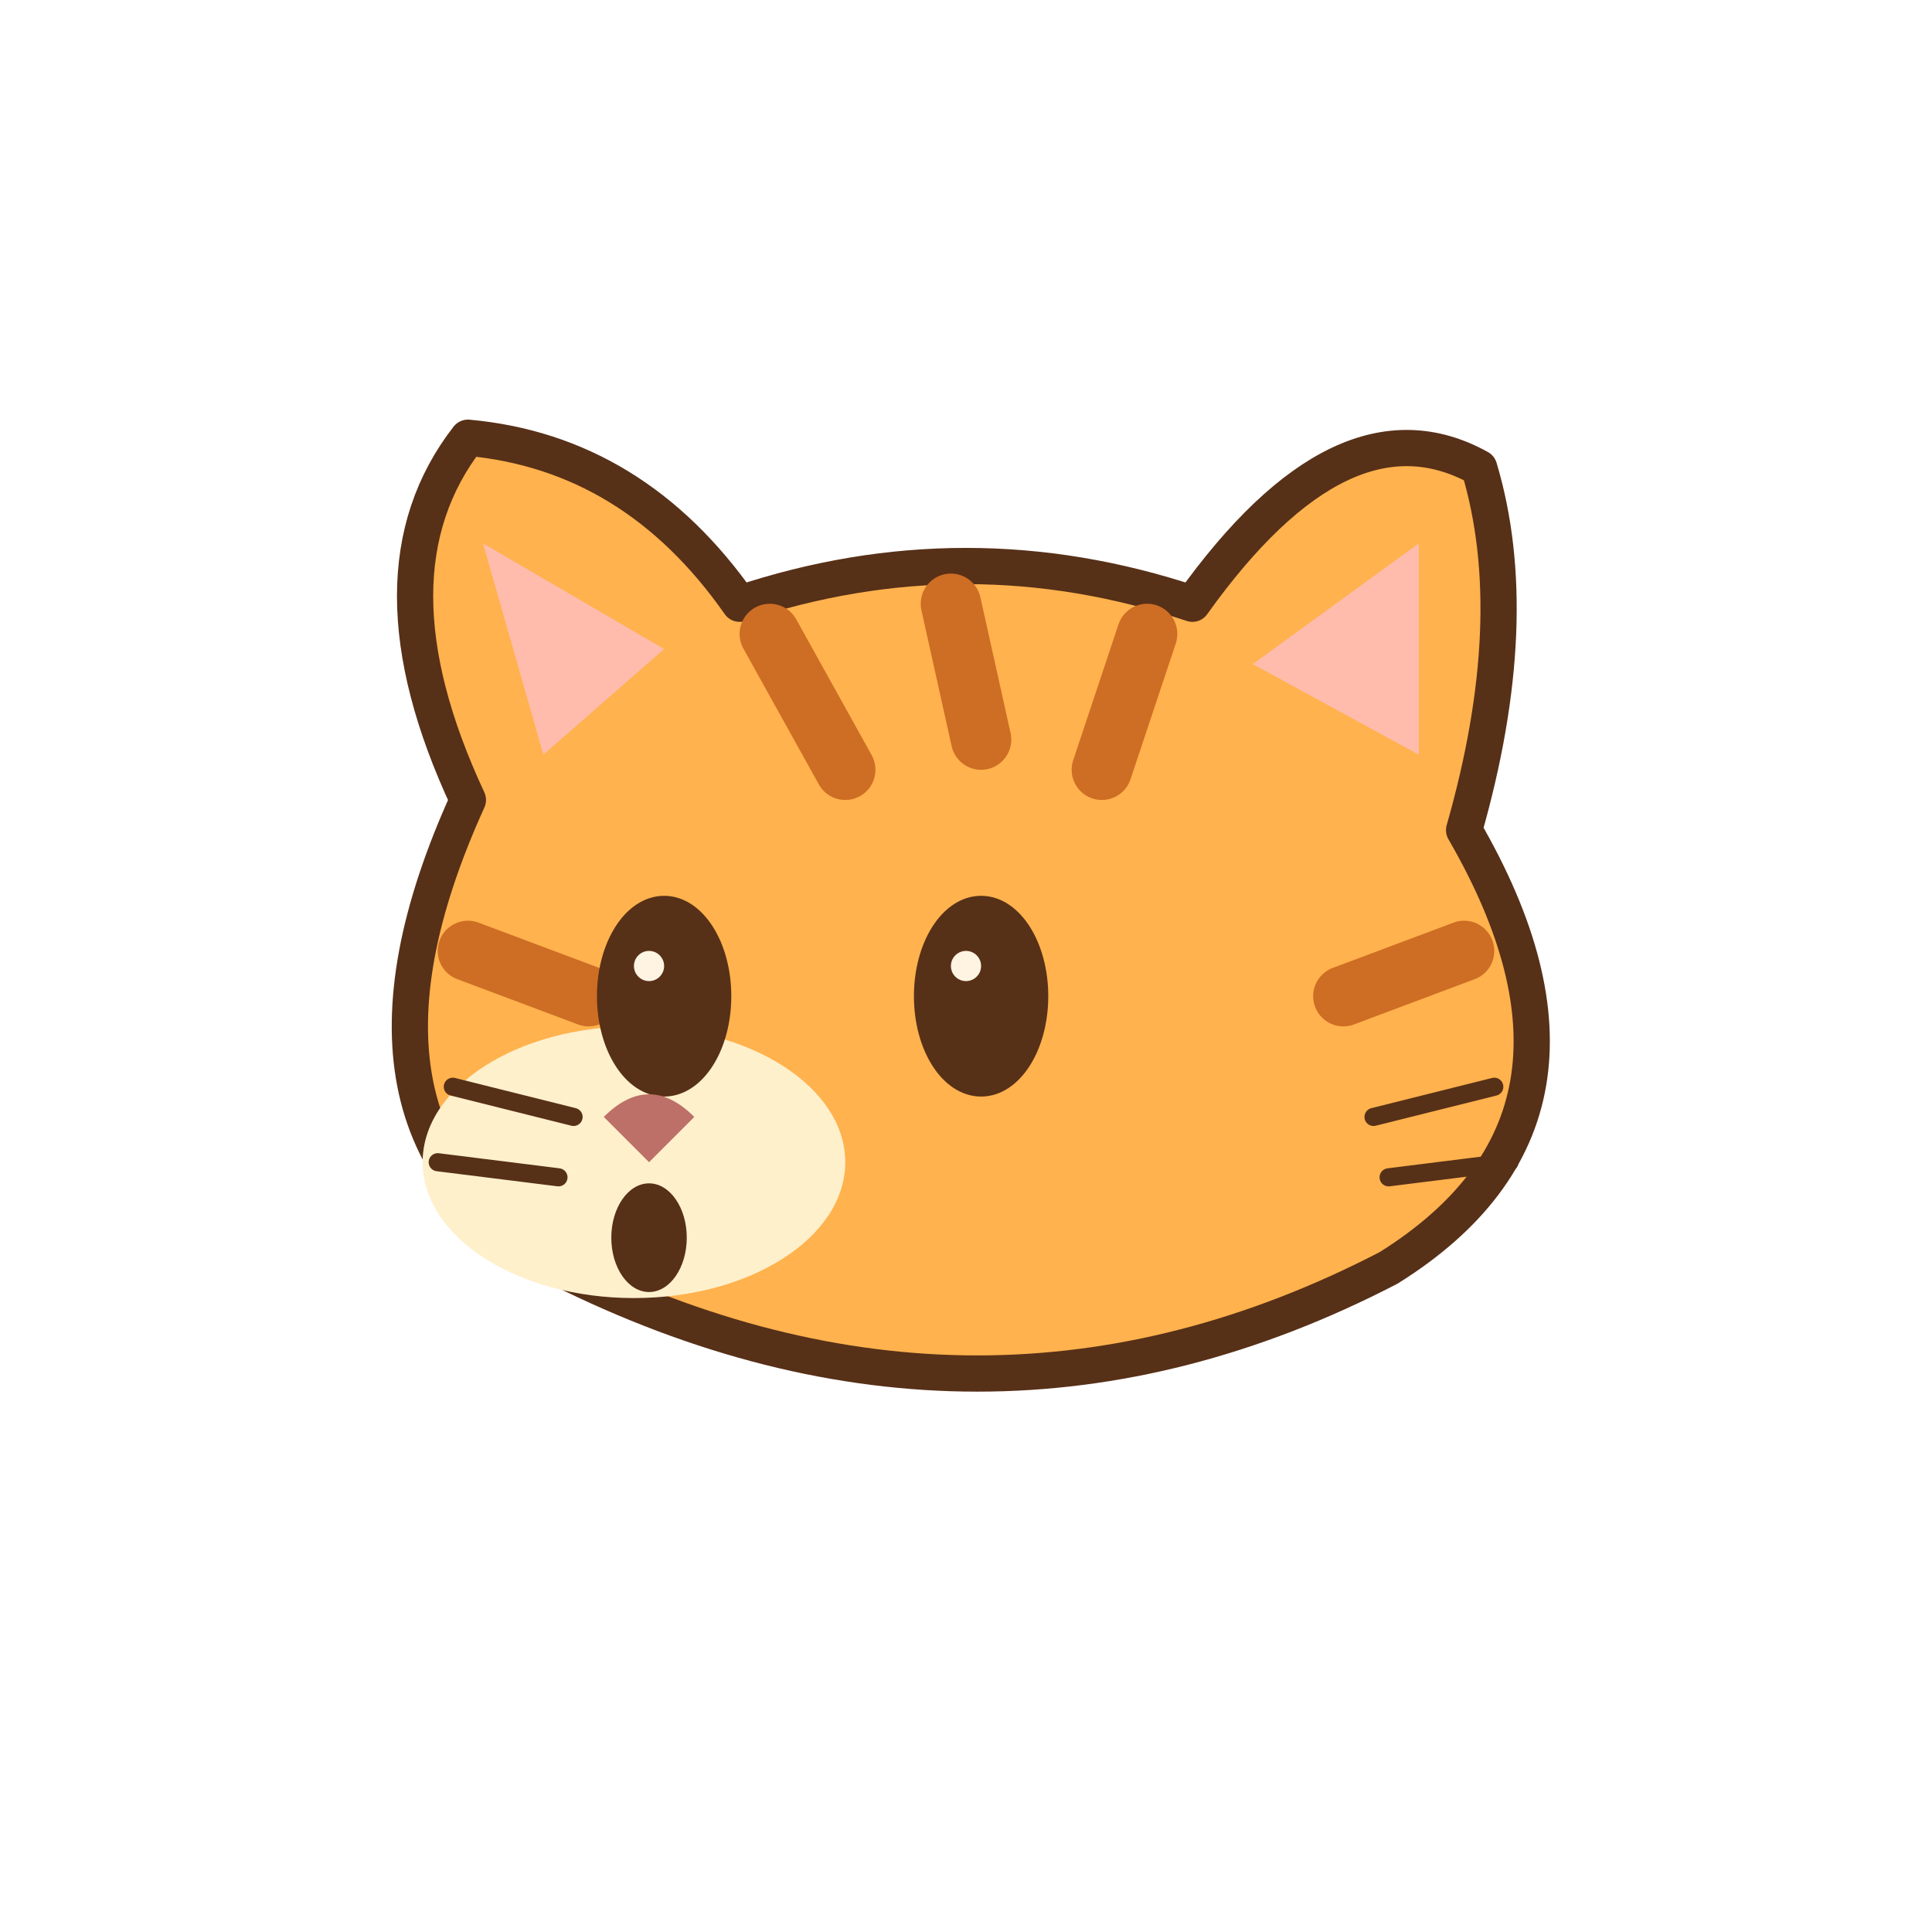
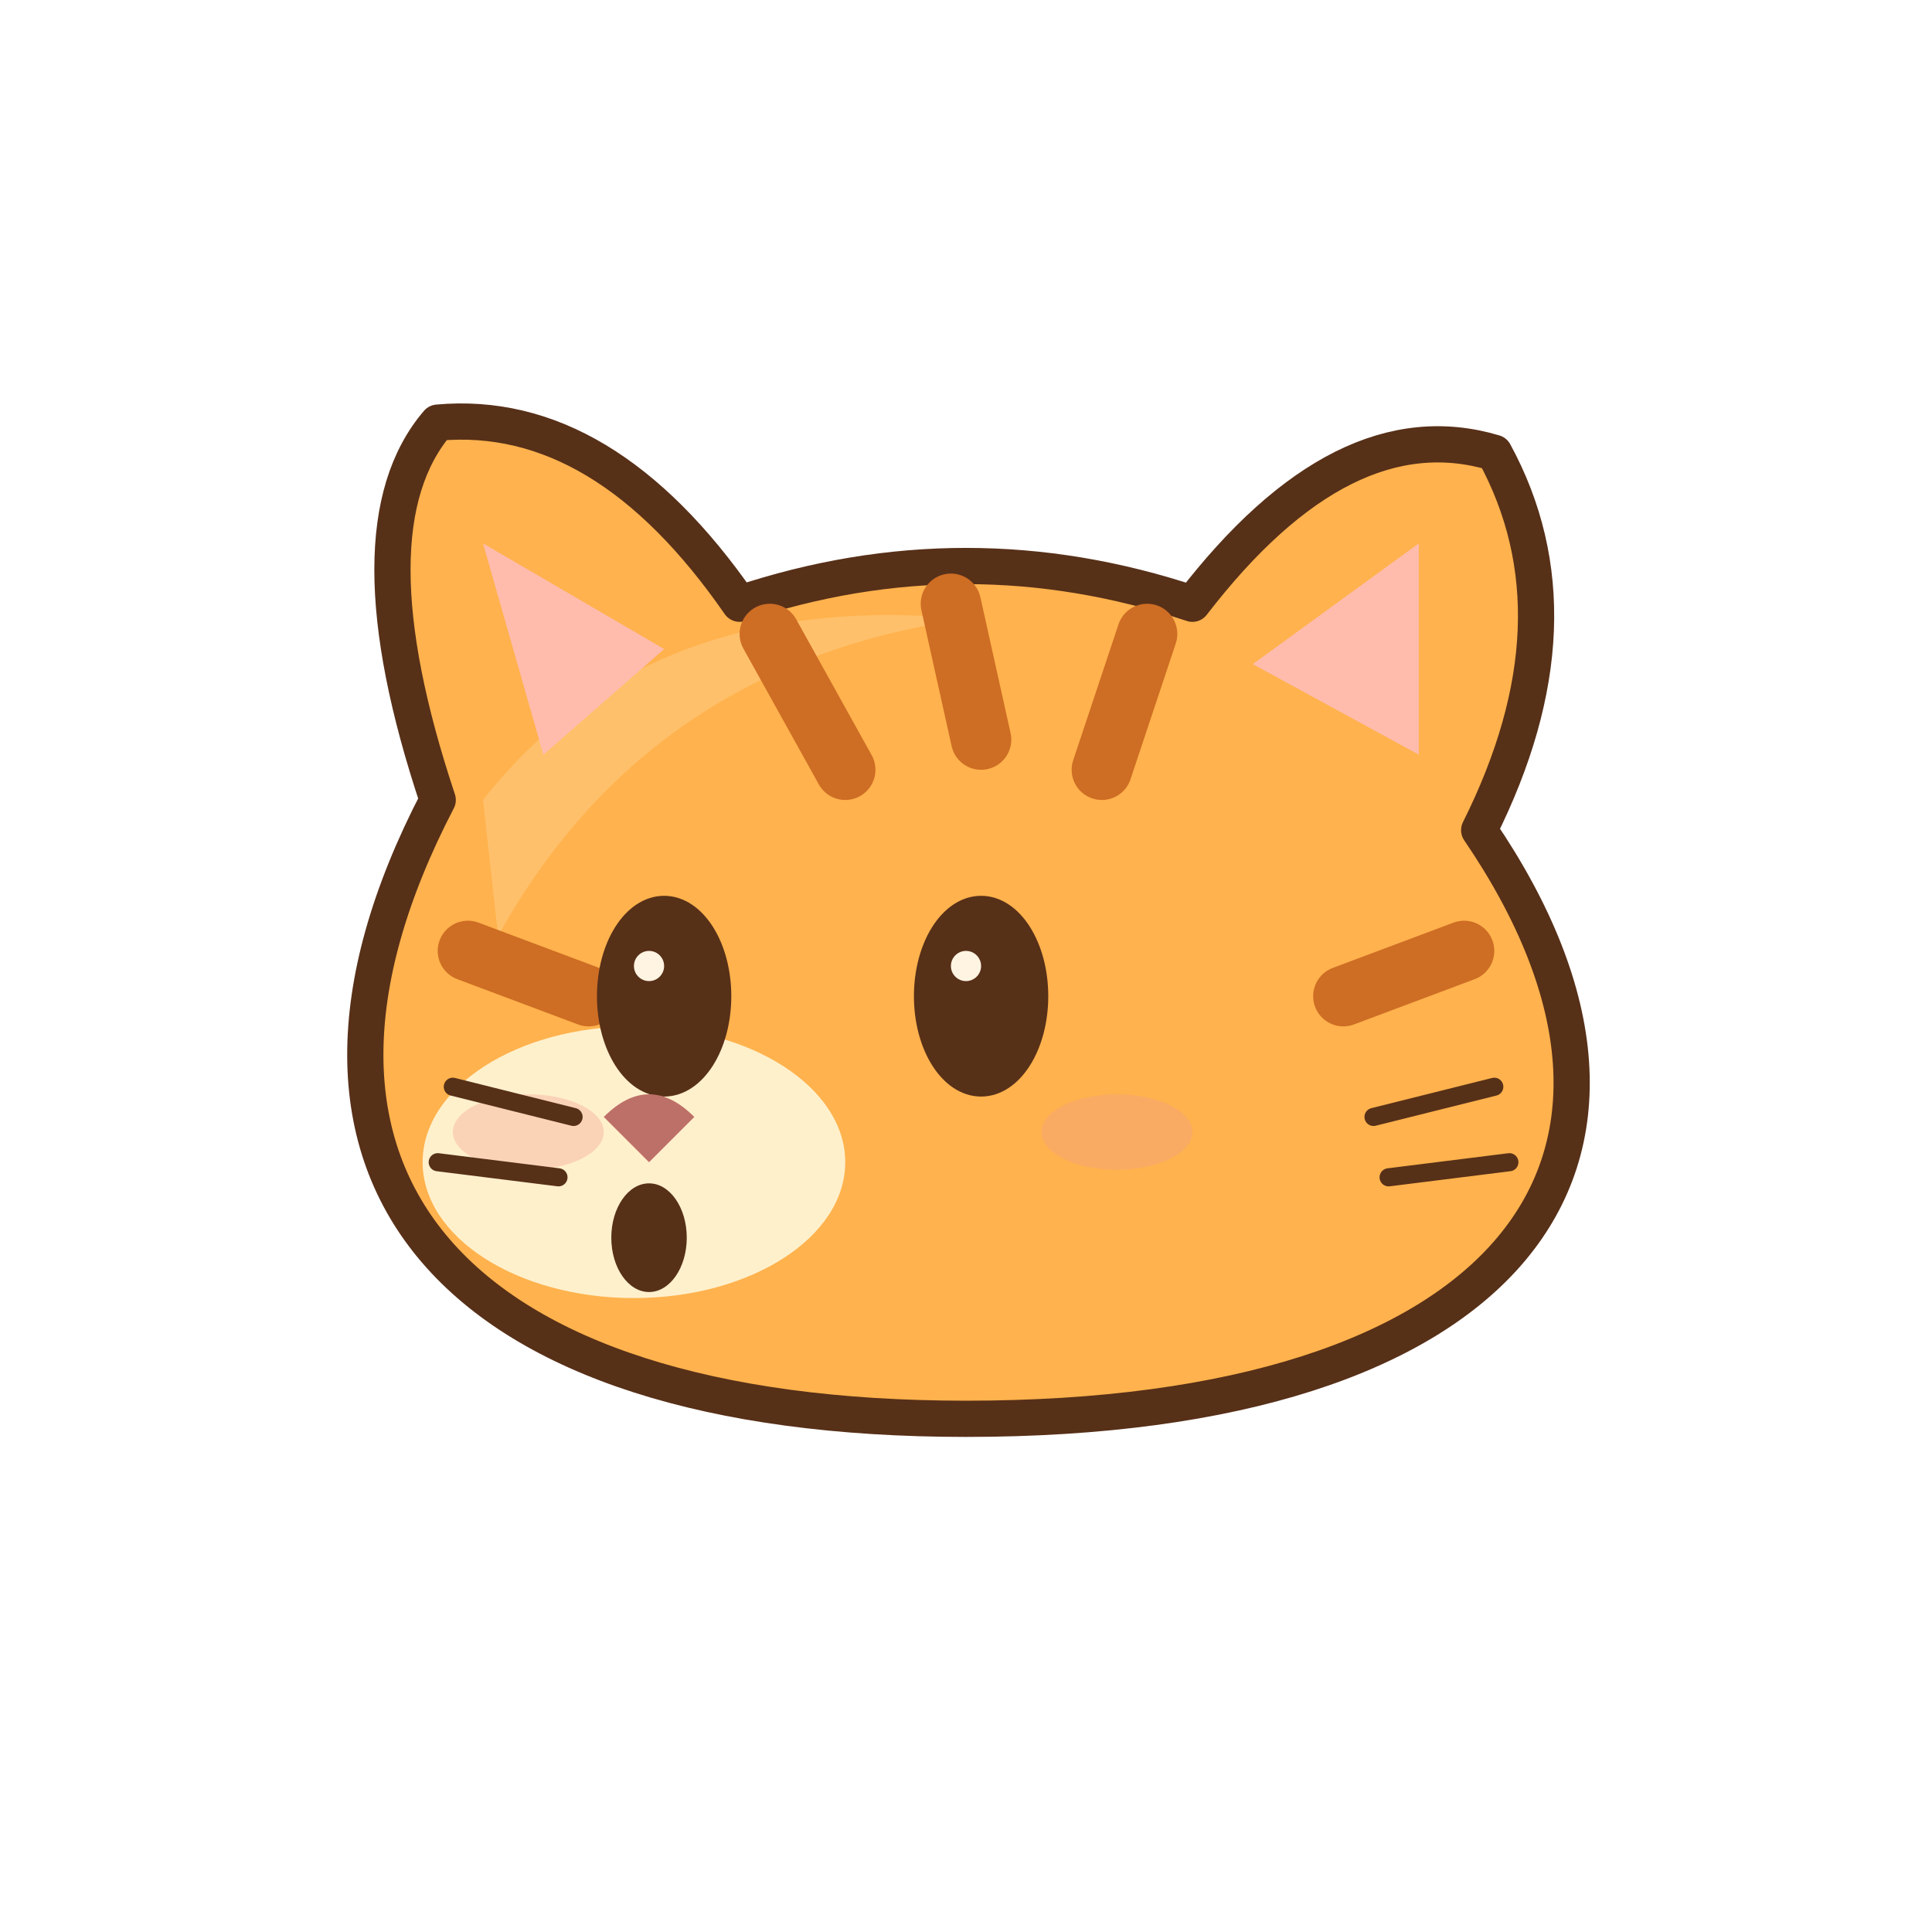
<svg xmlns="http://www.w3.org/2000/svg" width="128" height="128" viewBox="0 0 128 128">
  <g stroke-linecap="round" stroke-linejoin="round">
-     <path d="M31 53 Q24 38 31 29 Q42 30 49 40 Q64 35 79 40 Q89 26 98 31 Q101 41 97 55 Q108 74 92 84 Q65 98 37 84 Q21 75 31 53 Z" fill="#FFB24D" stroke="#573018" stroke-width="2.4" />
+     <path d="M29 53 Q23 35 29 28 Q40 27 49 40 Q64 35 79 40 Q89 27 99 30 Q105 41 98 55 C113 77 100 94 64 94 C30 94 16 78 29 53 Z" fill="#FFB24D" stroke="#573018" stroke-width="2.4" />
+     <g opacity="0.2">
+       <path d="M32 53 Q43 39 64 41 Q43 44 33 62 Z" fill="#FFF9E3" stroke="none" stroke-width="2.4" />
+     </g>
    <path d="M32 36 L36 50 L44 43 Z" fill="#FFBCAD" stroke="none" stroke-width="2.4" />
    <path d="M94 36 L83 44 L94 50 Z" fill="#FFBCAD" stroke="none" stroke-width="2.4" />
    <path d="M51 42 L56 51 M63 40 L65 49 M76 42 L73 51 M31 63 L39 66 M97 63 L89 66" fill="none" stroke="#CE6D24" stroke-width="4" />
    <ellipse cx="42" cy="77" rx="14" ry="9" fill="#FFF0CC" stroke="none" stroke-width="2.4" />
+     <g opacity="0.35">
+       <ellipse cx="35" cy="75" rx="5" ry="2.5" fill="#F29D8B" stroke="none" stroke-width="2.4" />
+       <ellipse cx="74" cy="75" rx="5" ry="2.5" fill="#F29D8B" stroke="none" stroke-width="2.4" />
+     </g>
    <ellipse cx="44" cy="66" rx="3.8" ry="6" fill="#573018" stroke="#573018" stroke-width="1.3" />
    <ellipse cx="65" cy="66" rx="3.8" ry="6" fill="#573018" stroke="#573018" stroke-width="1.3" />
    <ellipse cx="43" cy="64" rx="1" ry="1" fill="#FFF4E2" stroke="none" stroke-width="2.4" />
    <ellipse cx="64" cy="64" rx="1" ry="1" fill="#FFF4E2" stroke="none" stroke-width="2.4" />
    <path d="M40 74 Q43 71 46 74 L43 77 Z" fill="#BD7068" stroke="none" stroke-width="2.4" />
    <ellipse cx="43" cy="82" rx="2.5" ry="3.6" fill="#573018" stroke="none" stroke-width="2.4" />
    <path d="M30 72 L38 74 M29 77 L37 78 M91 74 L99 72 M92 78 L100 77" fill="none" stroke="#573018" stroke-width="1.2" />
  </g>
</svg>
